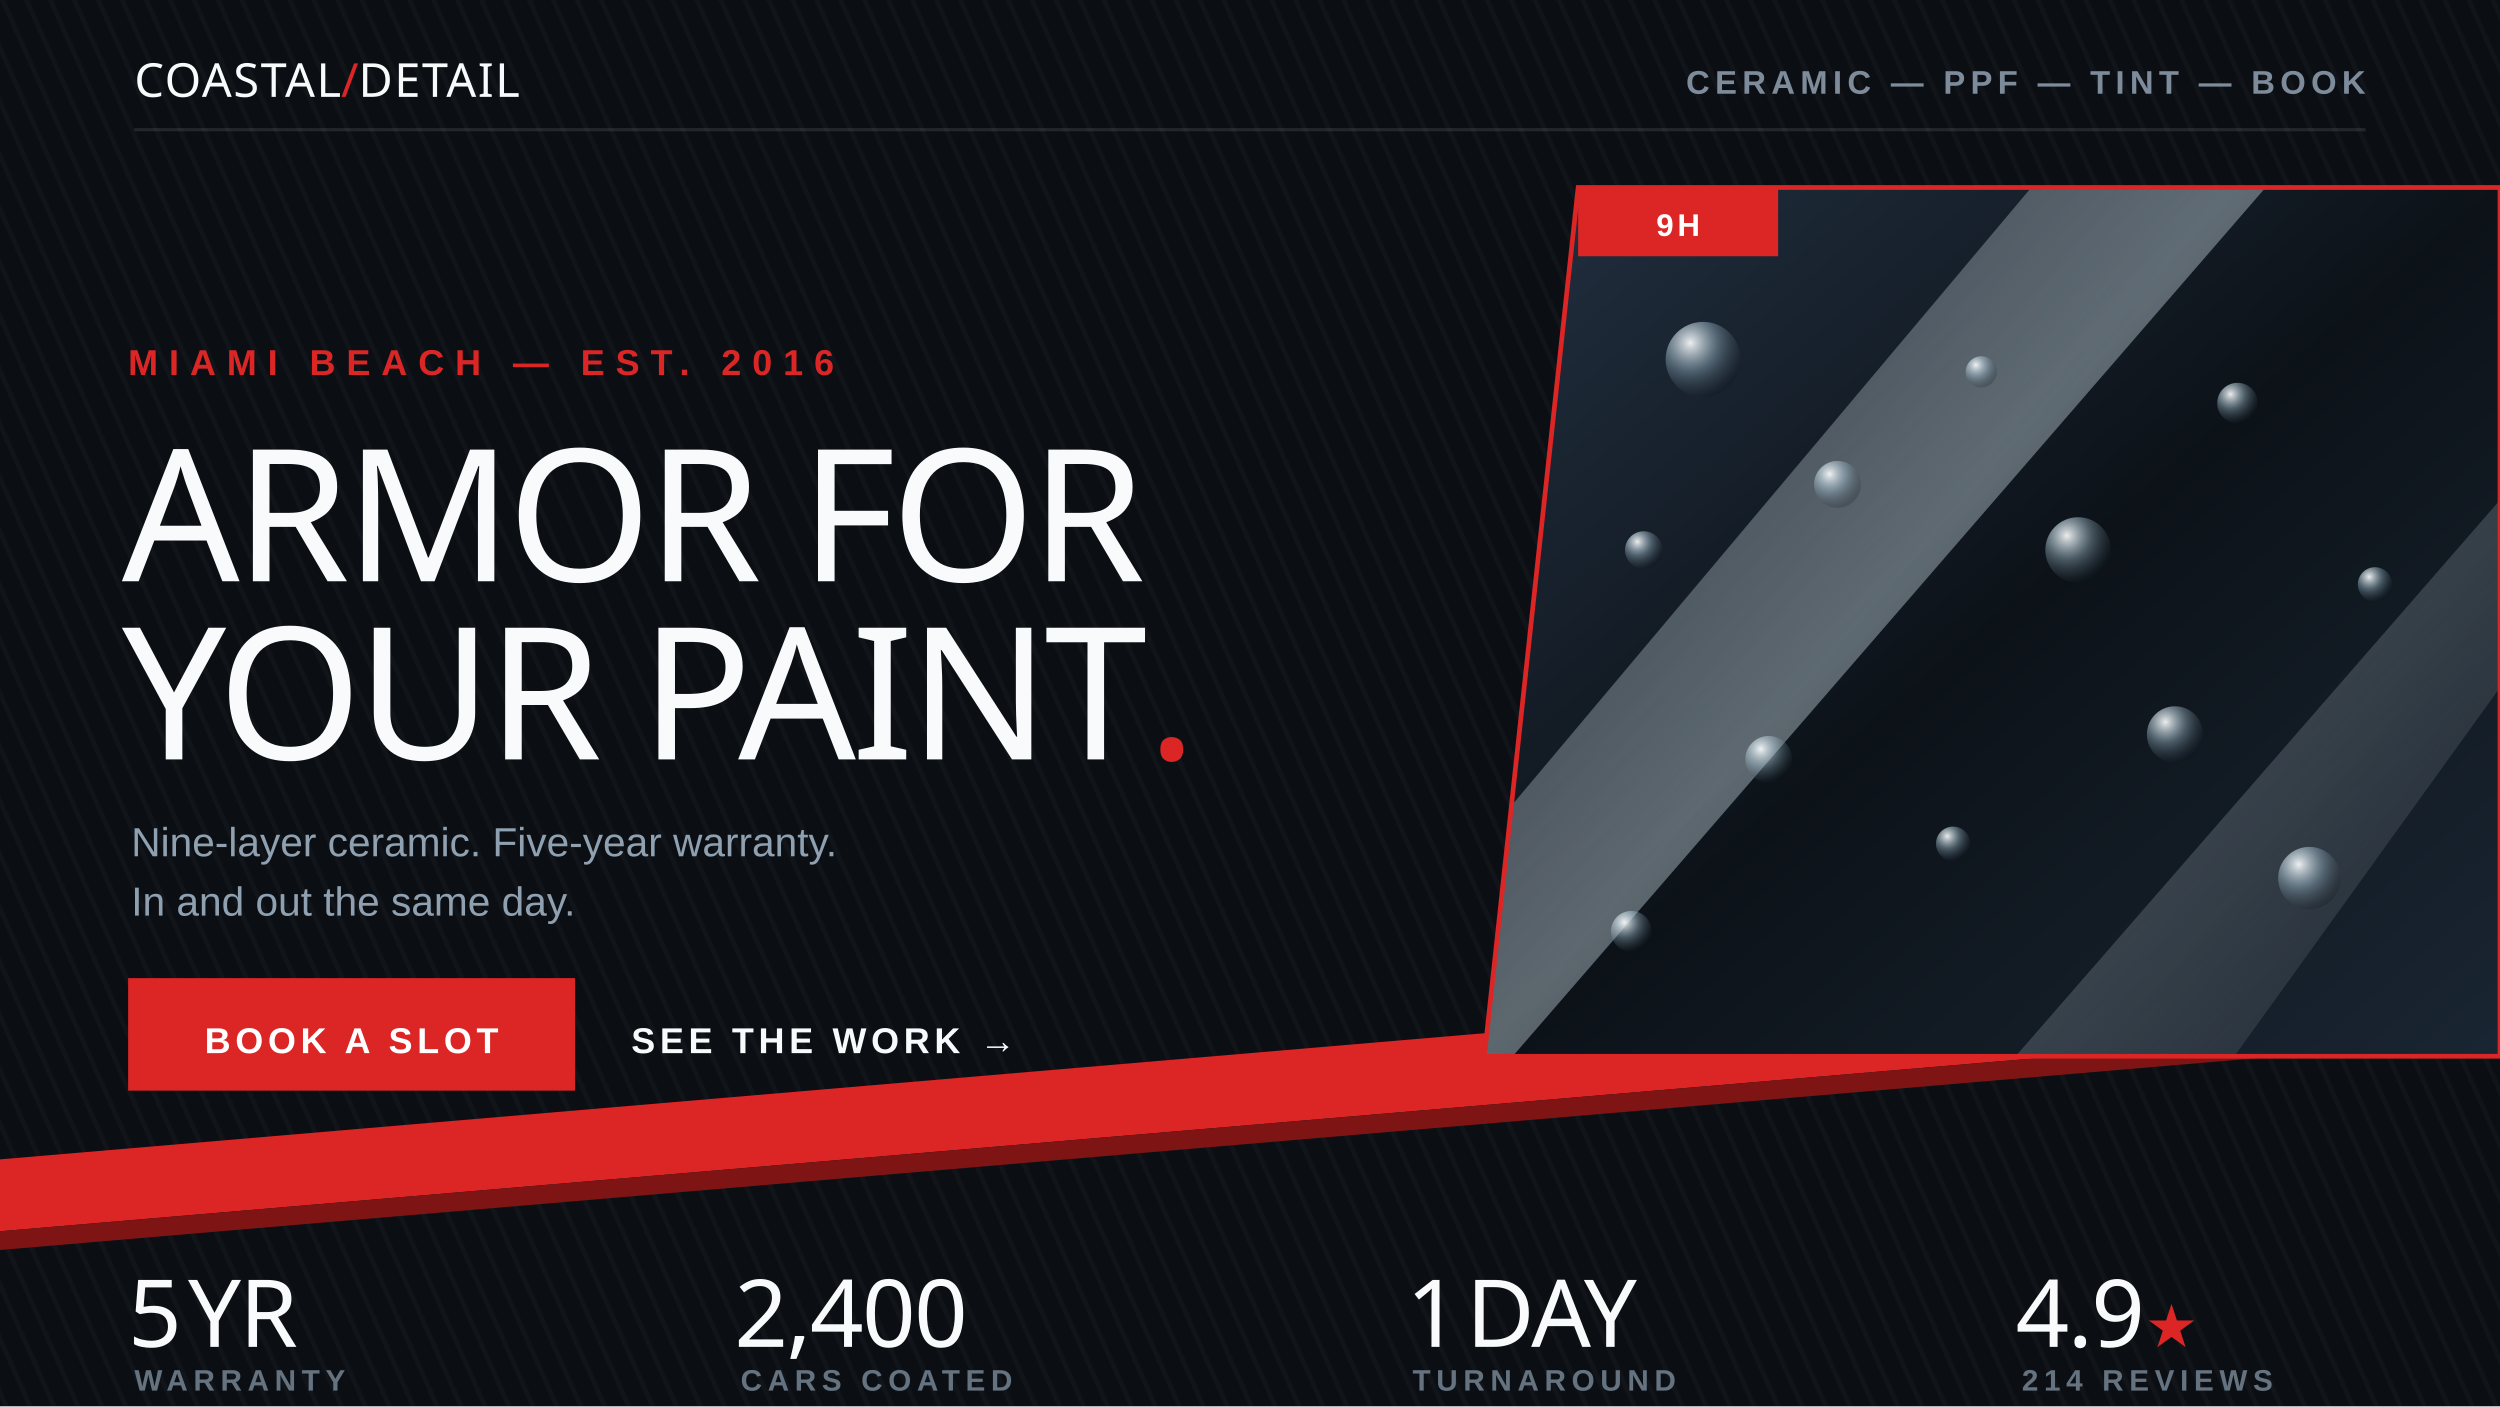
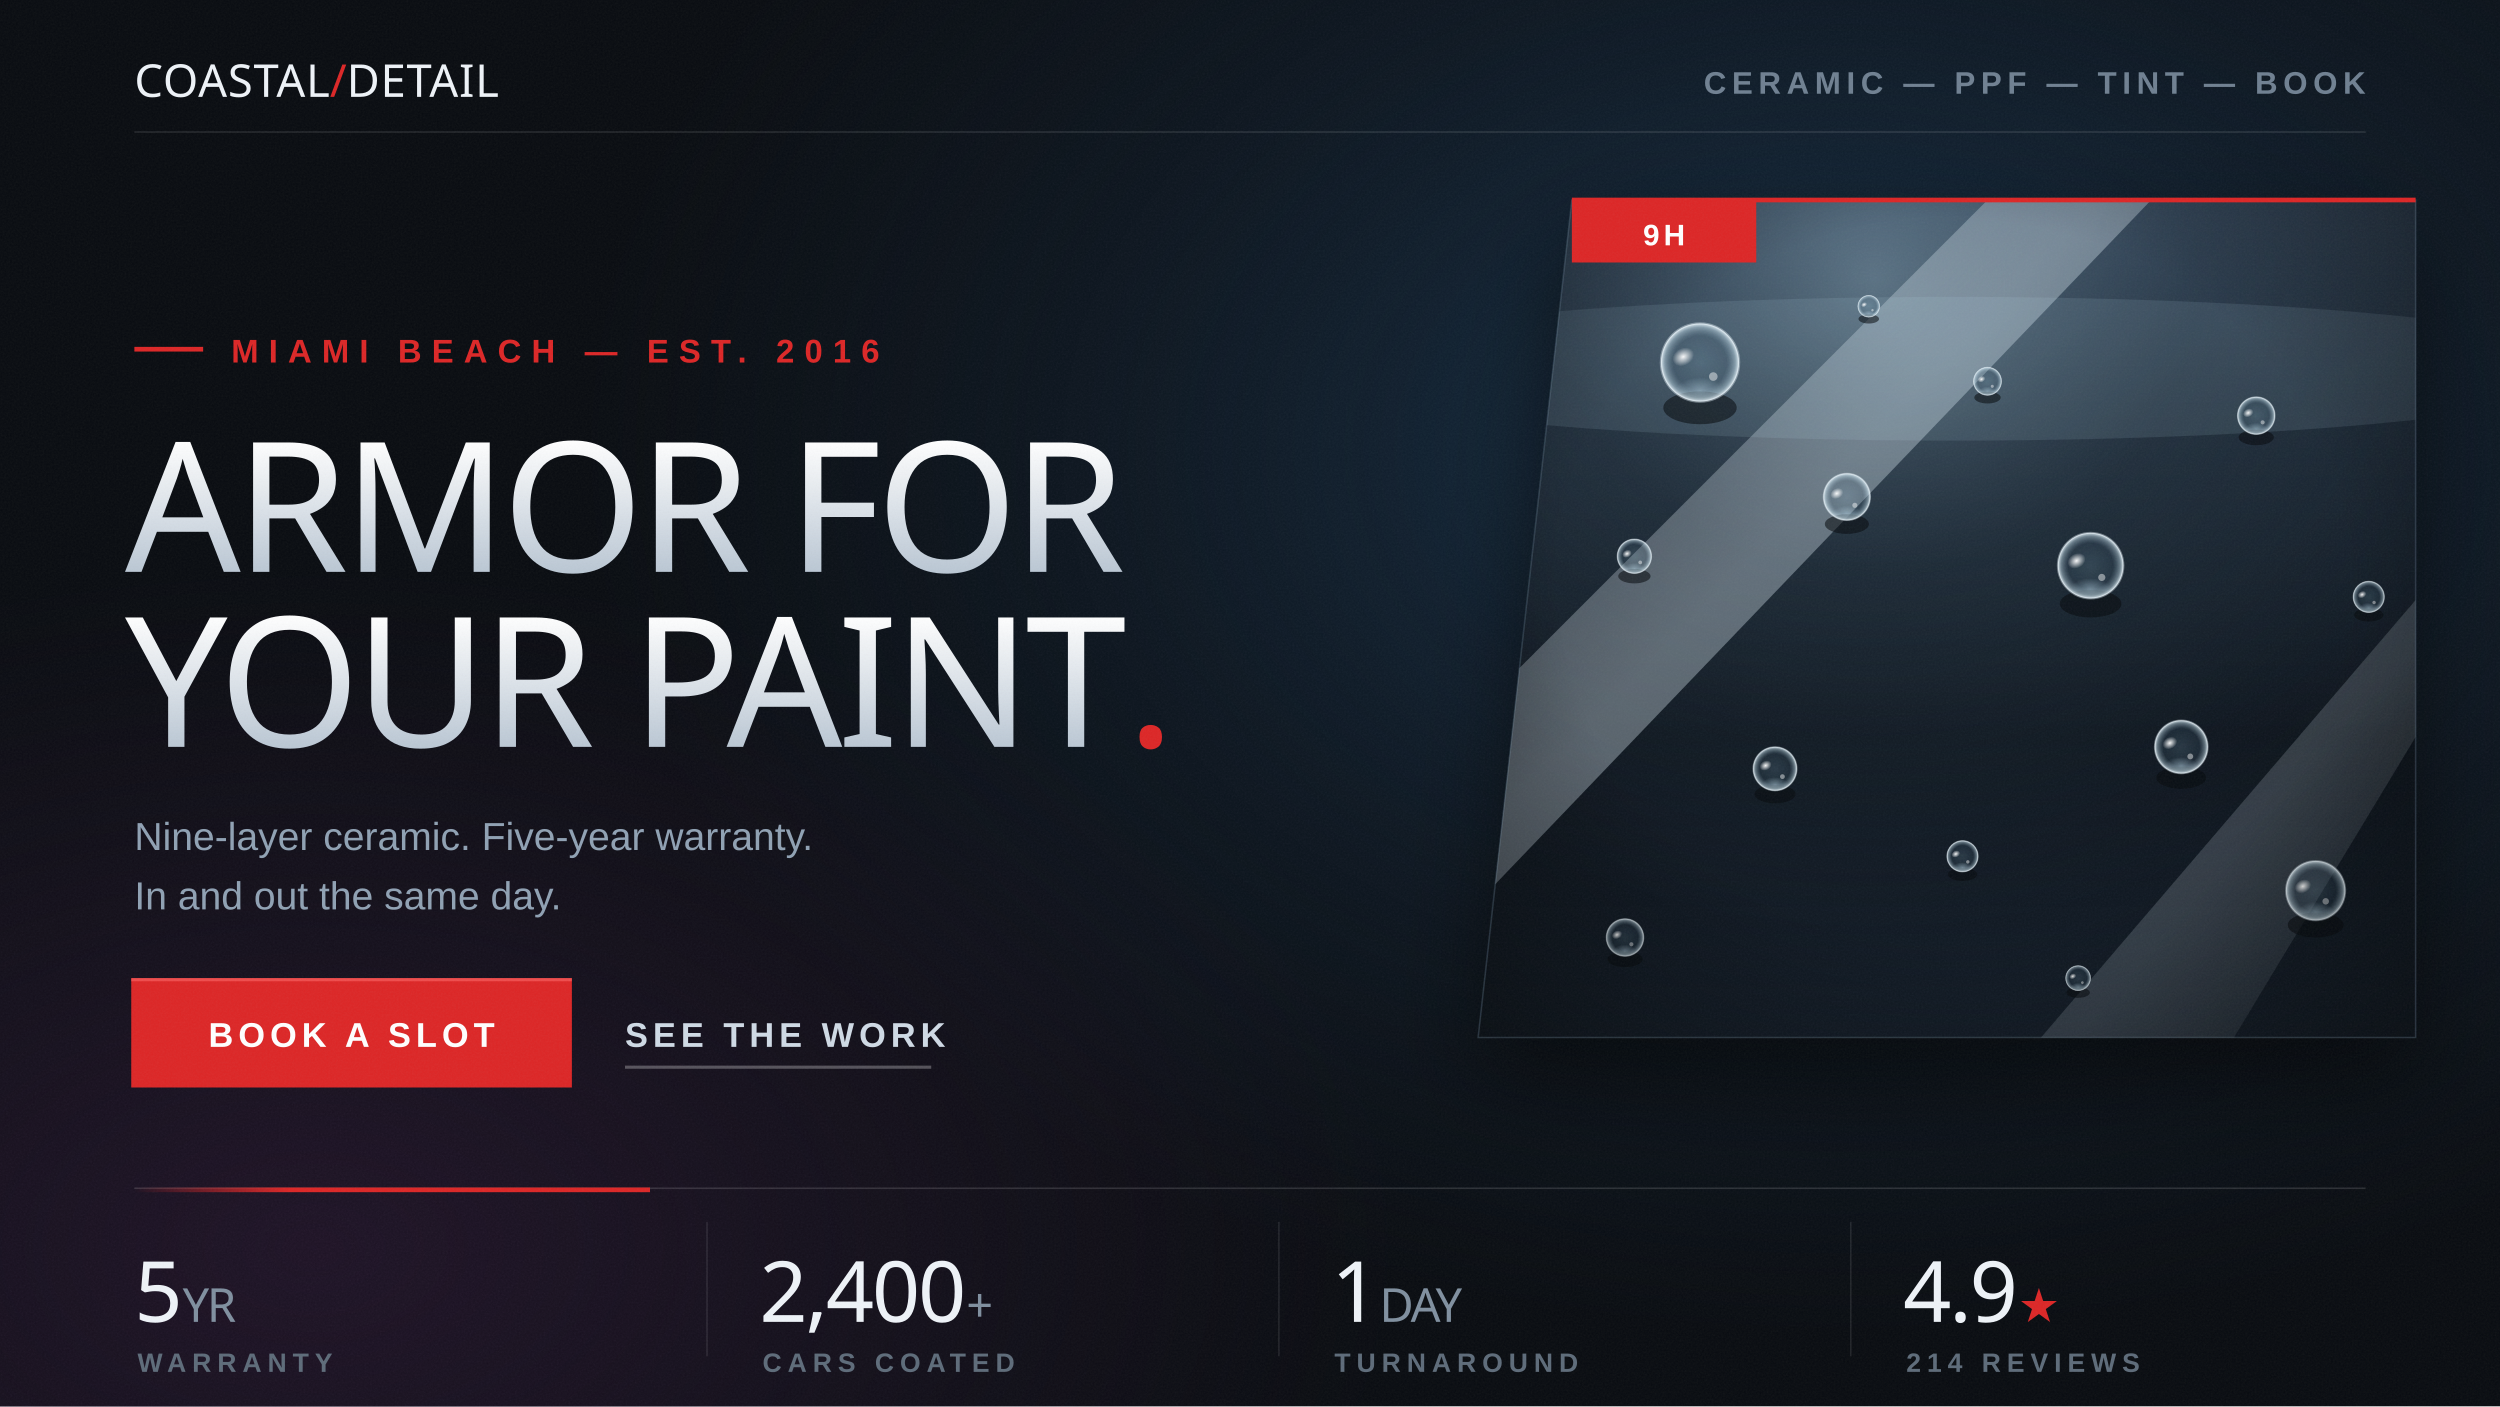
<svg xmlns="http://www.w3.org/2000/svg" viewBox="0 0 1600 900" width="1600" height="900" font-family="'Arial Black','Segoe UI Black',Impact,Haettenschweiler,sans-serif">
  <defs>
-     <linearGradient id="cdPaint" x1="0" y1="0" x2="1" y2="1">
-       <stop offset="0" stop-color="#243244" />
-       <stop offset=".5" stop-color="#0c1218" />
-       <stop offset="1" stop-color="#1b2735" />
+     <linearGradient id="pBase" x1="0" y1="0" x2="0" y2="1">
+       <stop offset="0" stop-color="#2b3b4e" />
+       <stop offset=".26" stop-color="#16212d" />
+       <stop offset=".62" stop-color="#0a1119" />
+       <stop offset="1" stop-color="#131e2a" />
    </linearGradient>
-     <linearGradient id="cdSweep" x1="0" y1="0" x2="1" y2="1">
+     <radialGradient id="pSky" cx=".42" cy=".12" r=".72">
+       <stop offset="0" stop-color="#a9cee2" stop-opacity=".42" />
+       <stop offset=".45" stop-color="#5f8199" stop-opacity=".16" />
+       <stop offset="1" stop-color="#5f8199" stop-opacity="0" />
+     </radialGradient>
+     <linearGradient id="pStreak" x1="0" y1="0" x2="1" y2="1">
      <stop offset="0" stop-color="#ffffff" stop-opacity="0" />
-       <stop offset=".48" stop-color="#dceef7" stop-opacity=".55" />
+       <stop offset=".46" stop-color="#e8f6ff" stop-opacity=".34" />
+       <stop offset=".54" stop-color="#e8f6ff" stop-opacity=".34" />
      <stop offset="1" stop-color="#ffffff" stop-opacity="0" />
    </linearGradient>
-     <radialGradient id="cdBead" cx=".33" cy=".28" r=".75">
-       <stop offset="0" stop-color="#ffffff" stop-opacity=".92" />
-       <stop offset=".5" stop-color="#a8c6d6" stop-opacity=".38" />
-       <stop offset="1" stop-color="#0c1218" stop-opacity=".2" />
+     <radialGradient id="pVig" cx=".5" cy=".45" r=".72">
+       <stop offset=".55" stop-color="#000000" stop-opacity="0" />
+       <stop offset="1" stop-color="#000000" stop-opacity=".55" />
    </radialGradient>
-     <pattern id="cdHatch" width="14" height="14" patternUnits="userSpaceOnUse" patternTransform="rotate(-24)">
-       <rect width="14" height="14" fill="none" />
-       <rect width="3" height="14" fill="#ffffff" fill-opacity=".025" />
-     </pattern>
-     <clipPath id="cdPanel">
-       <polygon points="1010,120 1600,120 1600,676 950,676" />
+     <radialGradient id="dBody" cx=".5" cy=".5" r=".5">
+       <stop offset="0" stop-color="#7ea7bd" stop-opacity=".22" />
+       <stop offset=".68" stop-color="#4d6d84" stop-opacity=".20" />
+       <stop offset=".9" stop-color="#cbe6f3" stop-opacity=".46" />
+       <stop offset="1" stop-color="#eef8fd" stop-opacity=".9" />
+     </radialGradient>
+     <radialGradient id="dSpec" cx=".5" cy=".5" r=".5">
+       <stop offset="0" stop-color="#ffffff" stop-opacity=".96" />
+       <stop offset="1" stop-color="#ffffff" stop-opacity="0" />
+     </radialGradient>
+     <radialGradient id="dCaustic" cx=".5" cy=".5" r=".5">
+       <stop offset="0" stop-color="#cdeaf8" stop-opacity=".52" />
+       <stop offset="1" stop-color="#cdeaf8" stop-opacity="0" />
+     </radialGradient>
+     <g id="drop">
+       <ellipse cx="0" cy="1.16" rx=".94" ry=".42" fill="#03070b" opacity=".55" />
+       <ellipse cx="0" cy=".72" rx=".62" ry=".34" fill="url(#dCaustic)" />
+       <circle r="1" fill="url(#dBody)" />
+       <circle r="1" fill="none" stroke="#e6f4fb" stroke-opacity=".4" stroke-width=".06" />
+       <ellipse cx="-.31" cy="-.33" rx=".29" ry=".22" fill="url(#dSpec)" transform="rotate(-28)" />
+       <circle cx=".34" cy=".36" r=".11" fill="#ffffff" opacity=".45" />
+     </g>
+     <filter id="grain" x="0" y="0" width="100%" height="100%">
+       <feTurbulence type="fractalNoise" baseFrequency=".82" numOctaves="4" stitchTiles="stitch" />
+       <feColorMatrix type="saturate" values="0" />
+     </filter>
+     <filter id="panelCast" x="-25%" y="-25%" width="150%" height="150%">
+       <feDropShadow dx="0" dy="26" stdDeviation="30" flood-color="#000000" flood-opacity=".62" />
+     </filter>
+     <linearGradient id="hlType" x1="0" y1="0" x2="0" y2="1">
+       <stop offset="0" stop-color="#ffffff" />
+       <stop offset="1" stop-color="#b9c6d3" />
+     </linearGradient>
+     <linearGradient id="redFade" x1="0" y1="0" x2="1" y2="0">
+       <stop offset="0" stop-color="#dc2626" stop-opacity="0" />
+       <stop offset=".3" stop-color="#dc2626" />
+       <stop offset="1" stop-color="#dc2626" />
+     </linearGradient>
+     <radialGradient id="ambA" cx=".5" cy=".5" r=".5">
+       <stop offset="0" stop-color="#1d4262" stop-opacity=".68" />
+       <stop offset=".6" stop-color="#16324a" stop-opacity=".26" />
+       <stop offset="1" stop-color="#16324a" stop-opacity="0" />
+     </radialGradient>
+     <radialGradient id="ambB" cx=".5" cy=".5" r=".5">
+       <stop offset="0" stop-color="#2c1733" stop-opacity=".62" />
+       <stop offset="1" stop-color="#2c1733" stop-opacity="0" />
+     </radialGradient>
+     <clipPath id="panelC">
+       <path d="M1006 128 L1546 128 L1546 664 L946 664 Z" />
    </clipPath>
  </defs>
-   <rect width="1600" height="900" fill="#0b0f14" />
-   <rect width="1600" height="900" fill="url(#cdHatch)" />
-   <polygon points="0,742 1600,606 1600,652 0,788" fill="#dc2626" />
-   <polygon points="0,788 1600,652 1600,664 0,800" fill="#7f1414" />
-   <text x="86" y="62" font-size="30" letter-spacing="1" fill="#f8fafc">COASTAL<tspan fill="#dc2626">/</tspan>DETAIL</text>
-   <g font-family="'Segoe UI',system-ui,Arial,sans-serif" font-size="21" font-weight="700" letter-spacing="3.4" fill="#7d8b9b" text-anchor="end">
+   <rect width="1600" height="900" fill="#080b10" />
+   <ellipse cx="1180" cy="290" rx="820" ry="560" fill="url(#ambA)" />
+   <ellipse cx="200" cy="800" rx="700" ry="440" fill="url(#ambB)" />
+   <text x="86" y="62" font-size="29" letter-spacing=".5" fill="#eef3f8">COASTAL<tspan fill="#dc2626">/</tspan>DETAIL</text>
+   <g font-family="'Segoe UI',system-ui,Arial,sans-serif" font-size="20" font-weight="600" letter-spacing="3.6" fill="#6f8091" text-anchor="end">
    <text x="1514" y="60">CERAMIC — PPF — TINT — BOOK</text>
  </g>
-   <rect x="86" y="82" width="1428" height="2" fill="#ffffff" fill-opacity=".1" />
-   <text x="82" y="240" font-family="'Segoe UI',system-ui,Arial,sans-serif" font-size="23" font-weight="700" letter-spacing="7" fill="#dc2626">MIAMI BEACH — EST. 2016</text>
-   <text x="78" y="372" font-size="118" letter-spacing="-3" fill="#f8fafc">ARMOR FOR</text>
-   <text x="78" y="486" font-size="118" letter-spacing="-3" fill="#f8fafc">YOUR PAINT<tspan fill="#dc2626">.</tspan>
+   <rect x="86" y="84" width="1428" height="1" fill="#ffffff" fill-opacity=".12" />
+   <rect x="86" y="222" width="44" height="3" fill="#dc2626" />
+   <text x="148" y="232" font-family="'Segoe UI',system-ui,Arial,sans-serif" font-size="21" font-weight="700" letter-spacing="6.5" fill="#dc2626">MIAMI BEACH — EST. 2016</text>
+   <text x="80" y="366" font-size="116" letter-spacing="-3.4" fill="url(#hlType)">ARMOR FOR</text>
+   <text x="80" y="478" font-size="116" letter-spacing="-3.4" fill="url(#hlType)">YOUR PAINT<tspan fill="#dc2626">.</tspan>
  </text>
-   <text x="84" y="548" font-family="'Segoe UI',system-ui,Arial,sans-serif" font-size="26" font-weight="400" fill="#8fa0b1">Nine-layer ceramic. Five-year warranty.</text>
-   <text x="84" y="586" font-family="'Segoe UI',system-ui,Arial,sans-serif" font-size="26" font-weight="400" fill="#8fa0b1">In and out the same day.</text>
-   <rect x="82" y="626" width="286" height="72" fill="#dc2626" />
-   <text x="225" y="674" text-anchor="middle" font-family="'Segoe UI',system-ui,Arial,sans-serif" font-size="23" font-weight="800" letter-spacing="3" fill="#ffffff">BOOK A SLOT</text>
-   <text x="404" y="674" font-family="'Segoe UI',system-ui,Arial,sans-serif" font-size="23" font-weight="800" letter-spacing="3" fill="#f8fafc">SEE THE WORK →</text>
-   <g clip-path="url(#cdPanel)">
-     <rect x="930" y="100" width="700" height="600" fill="url(#cdPaint)" />
-     <polygon points="930,560 1300,120 1450,120 930,720" fill="url(#cdSweep)" opacity=".7" />
-     <polygon points="1290,676 1600,320 1600,440 1430,676" fill="url(#cdSweep)" opacity=".34" />
+   <g font-family="'Segoe UI',system-ui,Arial,sans-serif" font-size="25" font-weight="400" fill="#8fa1b3">
+     <text x="86" y="544">Nine-layer ceramic. Five-year warranty.</text>
+     <text x="86" y="582">In and out the same day.</text>
+   </g>
+   <rect x="84" y="626" width="282" height="70" fill="#dc2626" />
+   <rect x="84" y="626" width="282" height="2" fill="#ff6b6b" opacity=".55" />
+   <text x="225" y="670" text-anchor="middle" font-family="'Segoe UI',system-ui,Arial,sans-serif" font-size="22" font-weight="800" letter-spacing="3.2" fill="#ffffff">BOOK A SLOT</text>
+   <text x="400" y="670" font-family="'Segoe UI',system-ui,Arial,sans-serif" font-size="22" font-weight="800" letter-spacing="3.2" fill="#cfdae5">SEE THE WORK</text>
+   <rect x="400" y="682" width="196" height="2" fill="#ffffff" fill-opacity=".28" />
+   <g filter="url(#panelCast)">
+     <path d="M1006 128 L1546 128 L1546 664 L946 664 Z" fill="#0a1119" />
+   </g>
+   <g clip-path="url(#panelC)">
+     <rect x="930" y="110" width="640" height="580" fill="url(#pBase)" />
+     <rect x="930" y="110" width="640" height="580" fill="url(#pSky)" />
+     <polygon points="930,470 1290,110 1394,110 930,594" fill="url(#pStreak)" />
+     <polygon points="1284,690 1570,356 1570,432 1414,690" fill="url(#pStreak)" opacity=".5" />
+     <ellipse cx="1250" cy="236" rx="420" ry="46" fill="#bcd9ea" opacity=".12" />
    <g>
-       <circle cx="1090" cy="230" r="24" fill="url(#cdBead)" />
-       <circle cx="1176" cy="310" r="15" fill="url(#cdBead)" />
-       <circle cx="1052" cy="352" r="12" fill="url(#cdBead)" />
-       <circle cx="1268" cy="238" r="10" fill="url(#cdBead)" />
-       <circle cx="1330" cy="352" r="21" fill="url(#cdBead)" />
-       <circle cx="1432" cy="258" r="13" fill="url(#cdBead)" />
-       <circle cx="1392" cy="470" r="18" fill="url(#cdBead)" />
-       <circle cx="1520" cy="374" r="11" fill="url(#cdBead)" />
-       <circle cx="1132" cy="486" r="15" fill="url(#cdBead)" />
-       <circle cx="1250" cy="540" r="11" fill="url(#cdBead)" />
-       <circle cx="1478" cy="562" r="20" fill="url(#cdBead)" />
-       <circle cx="1044" cy="596" r="13" fill="url(#cdBead)" />
+       <use href="#drop" transform="translate(1088,232) scale(25)" />
+       <use href="#drop" transform="translate(1182,318) scale(15)" />
+       <use href="#drop" transform="translate(1046,356) scale(11)" />
+       <use href="#drop" transform="translate(1272,244) scale(9)" />
+       <use href="#drop" transform="translate(1338,362) scale(21)" />
+       <use href="#drop" transform="translate(1444,266) scale(12)" />
+       <use href="#drop" transform="translate(1396,478) scale(17)" />
+       <use href="#drop" transform="translate(1516,382) scale(10)" />
+       <use href="#drop" transform="translate(1136,492) scale(14)" />
+       <use href="#drop" transform="translate(1256,548) scale(10)" />
+       <use href="#drop" transform="translate(1482,570) scale(19)" />
+       <use href="#drop" transform="translate(1040,600) scale(12)" />
+       <use href="#drop" transform="translate(1330,626) scale(8)" />
+       <use href="#drop" transform="translate(1196,196) scale(7)" />
    </g>
+     <rect x="930" y="110" width="640" height="580" fill="url(#pVig)" />
  </g>
-   <polygon points="1010,120 1600,120 1600,676 950,676" fill="none" stroke="#dc2626" stroke-width="3" />
-   <rect x="1010" y="120" width="128" height="44" fill="#dc2626" />
-   <text x="1074" y="151" text-anchor="middle" font-family="'Segoe UI',system-ui,Arial,sans-serif" font-size="20" font-weight="800" letter-spacing="2.4" fill="#ffffff">9H</text>
-   <g fill="#f8fafc" font-size="60" letter-spacing="-1">
-     <text x="82" y="862">5 YR</text>
-     <text x="470" y="862">2,400</text>
-     <text x="900" y="862">1 DAY</text>
-     <text x="1290" y="862">4.9<tspan font-size="38" fill="#dc2626">★</tspan>
+   <path d="M1006 128 L1546 128 L1546 664 L946 664 Z" fill="none" stroke="#8fb0c6" stroke-opacity=".22" />
+   <path d="M1006 128 L1546 128" stroke="#dc2626" stroke-width="3" />
+   <rect x="1006" y="128" width="118" height="40" fill="#dc2626" />
+   <text x="1065" y="157" text-anchor="middle" font-family="'Segoe UI',system-ui,Arial,sans-serif" font-size="19" font-weight="800" letter-spacing="2.6" fill="#ffffff">9H</text>
+   <rect x="86" y="760" width="1428" height="1" fill="#ffffff" fill-opacity=".14" />
+   <rect x="86" y="760" width="330" height="3" fill="url(#redFade)" />
+   <g fill="#ffffff" fill-opacity=".1">
+     <rect x="452" y="782" width="1" height="86" />
+     <rect x="818" y="782" width="1" height="86" />
+     <rect x="1184" y="782" width="1" height="86" />
+   </g>
+   <g fill="#eef3f8" font-size="54" letter-spacing="-1.4">
+     <text x="86" y="846">5<tspan font-size="30" fill="#7f8f9f"> YR</tspan>
+     </text>
+     <text x="486" y="846">2,400<tspan font-size="30" fill="#7f8f9f"> +</tspan>
+     </text>
+     <text x="852" y="846">1<tspan font-size="30" fill="#7f8f9f"> DAY</tspan>
+     </text>
+     <text x="1218" y="846">4.9<tspan font-size="30" fill="#dc2626"> ★</tspan>
    </text>
  </g>
-   <g font-family="'Segoe UI',system-ui,Arial,sans-serif" font-size="19" font-weight="700" letter-spacing="3.6" fill="#65727f">
-     <text x="86" y="890">WARRANTY</text>
-     <text x="474" y="890">CARS COATED</text>
-     <text x="904" y="890">TURNAROUND</text>
-     <text x="1294" y="890">214 REVIEWS</text>
+   <g font-family="'Segoe UI',system-ui,Arial,sans-serif" font-size="17" font-weight="700" letter-spacing="3.8" fill="#5d6b79">
+     <text x="88" y="878">WARRANTY</text>
+     <text x="488" y="878">CARS COATED</text>
+     <text x="854" y="878">TURNAROUND</text>
+     <text x="1220" y="878">214 REVIEWS</text>
  </g>
+   <rect width="1600" height="900" filter="url(#grain)" opacity=".055" />
</svg>
